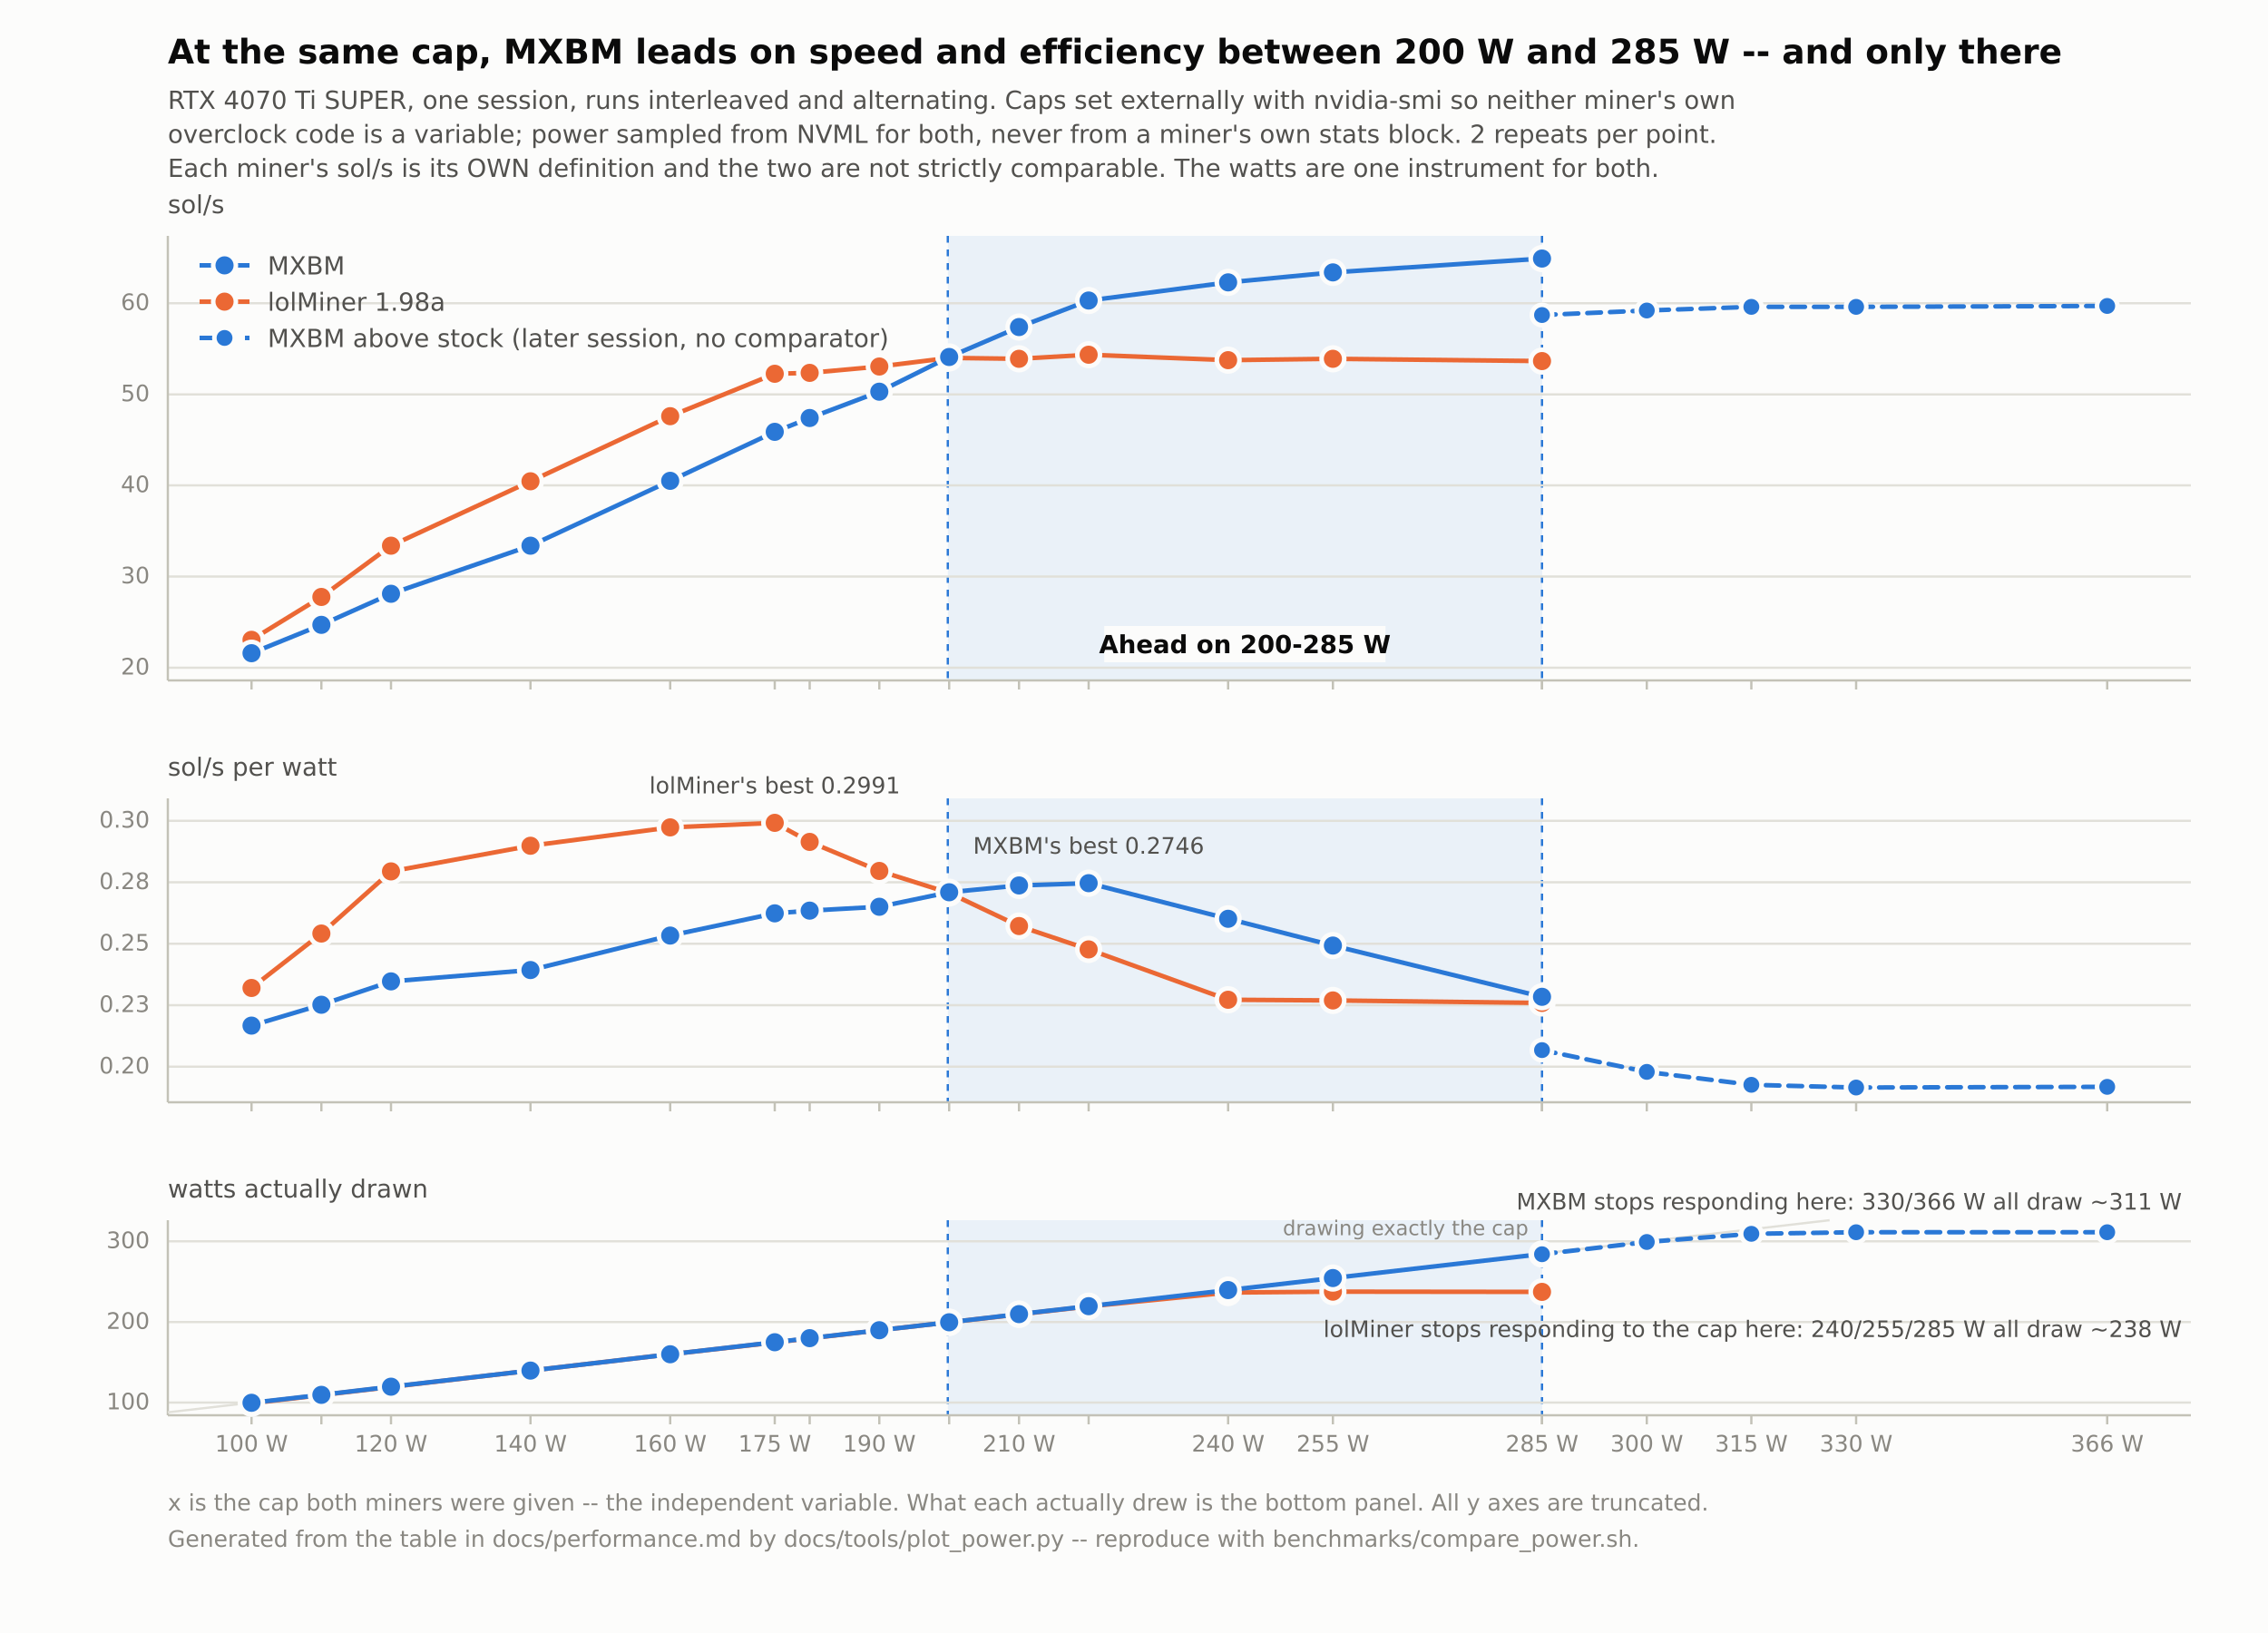
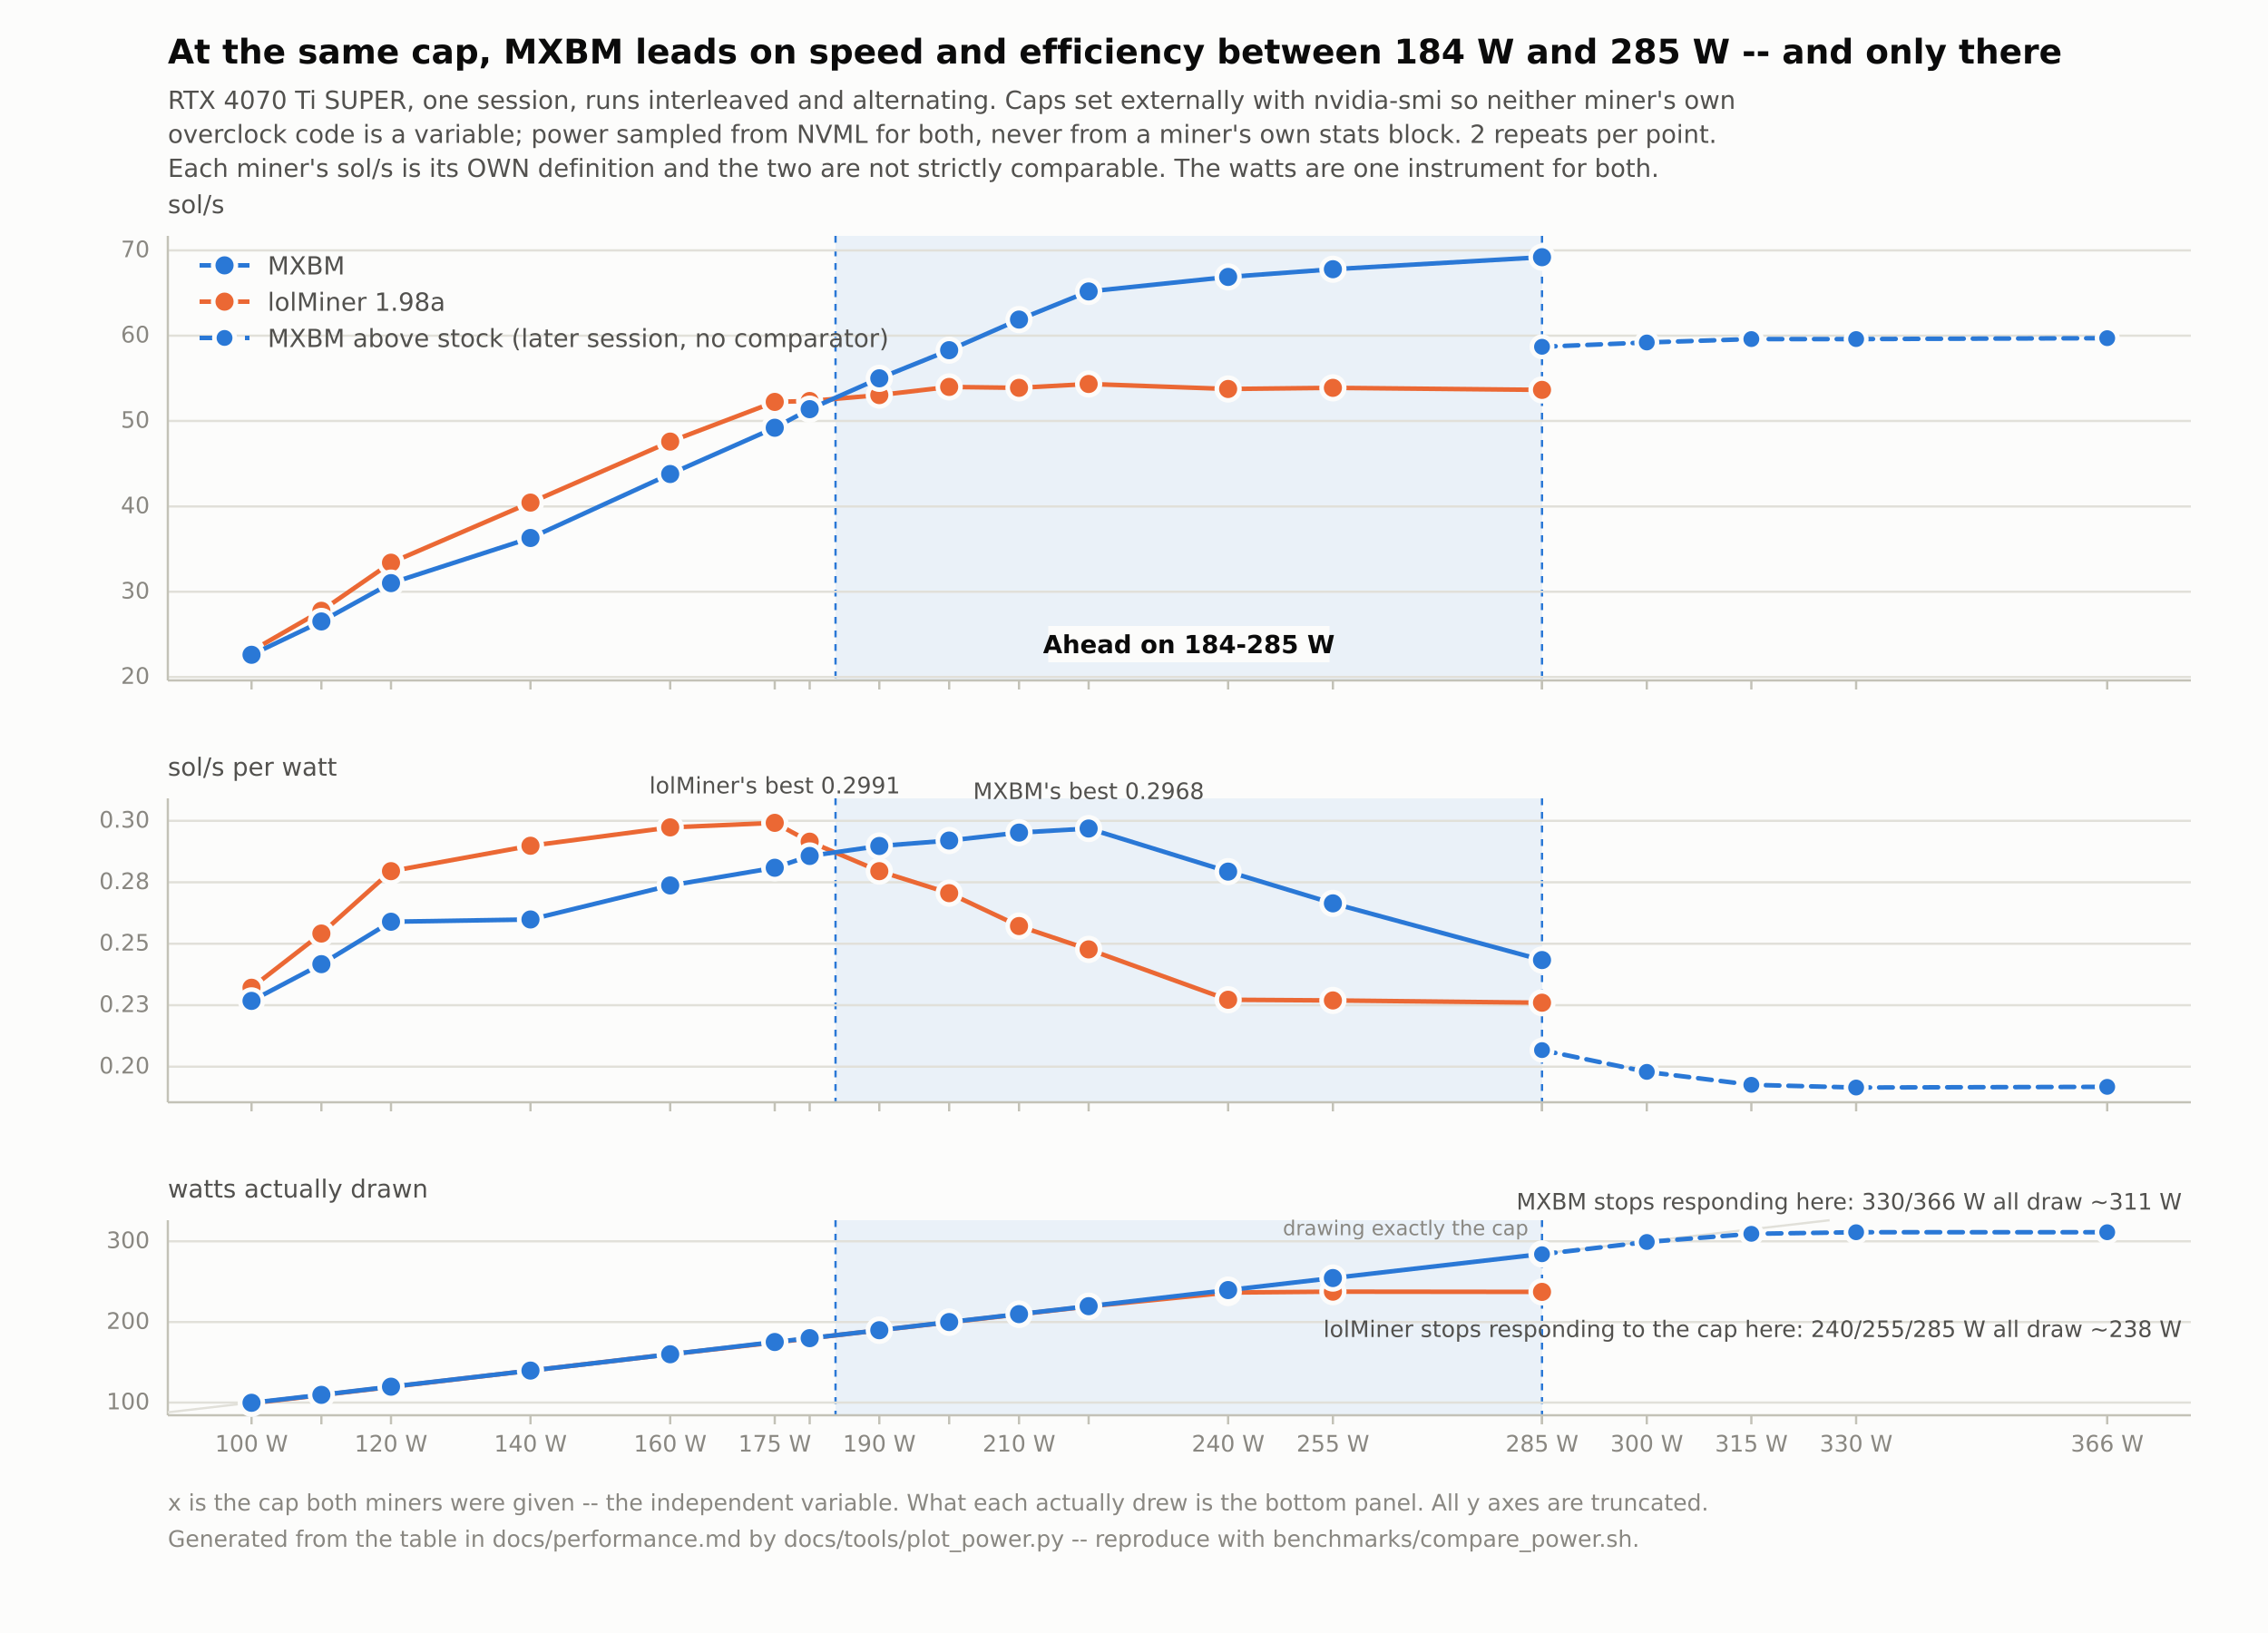
<svg xmlns="http://www.w3.org/2000/svg" width="1000" height="720" viewBox="0 0 1000 720" font-family="DejaVu Sans, Helvetica, Arial, sans-serif">
  <rect width="1000" height="720" fill="#fcfcfb" />
-   <text x="74" y="28" font-size="15" font-weight="bold" fill="#0b0b0b">At the same cap, MXBM leads on speed and efficiency between 200 W and 285 W -- and only there</text>
+   <text x="74" y="28" font-size="15" font-weight="bold" fill="#0b0b0b">At the same cap, MXBM leads on speed and efficiency between 184 W and 285 W -- and only there</text>
  <text x="74" y="48" font-size="11" fill="#52514e">RTX 4070 Ti SUPER, one session, runs interleaved and alternating. Caps set externally with nvidia-smi so neither miner's own</text>
  <text x="74" y="63" font-size="11" fill="#52514e">overclock code is a variable; power sampled from NVML for both, never from a miner's own stats block. 2 repeats per point.</text>
  <text x="74" y="78" font-size="11" fill="#52514e">Each miner's sol/s is its OWN definition and the two are not strictly comparable. The watts are one instrument for both.</text>
-   <rect x="417.9" y="104" width="262.1" height="196" fill="#2a78d6" fill-opacity="0.085" />
-   <rect x="417.9" y="352" width="262.1" height="134" fill="#2a78d6" fill-opacity="0.085" />
-   <rect x="417.9" y="538" width="262.1" height="86" fill="#2a78d6" fill-opacity="0.085" />
-   <line x1="417.9" y1="104" x2="417.9" y2="300" stroke="#2a78d6" stroke-width="1" stroke-dasharray="3 3" />
-   <line x1="417.9" y1="352" x2="417.9" y2="486" stroke="#2a78d6" stroke-width="1" stroke-dasharray="3 3" />
-   <line x1="417.9" y1="538" x2="417.9" y2="624" stroke="#2a78d6" stroke-width="1" stroke-dasharray="3 3" />
+   <rect x="368.4" y="104" width="311.6" height="196" fill="#2a78d6" fill-opacity="0.085" />
+   <rect x="368.4" y="352" width="311.6" height="134" fill="#2a78d6" fill-opacity="0.085" />
+   <rect x="368.4" y="538" width="311.6" height="86" fill="#2a78d6" fill-opacity="0.085" />
+   <line x1="368.4" y1="104" x2="368.4" y2="300" stroke="#2a78d6" stroke-width="1" stroke-dasharray="3 3" />
+   <line x1="368.4" y1="352" x2="368.4" y2="486" stroke="#2a78d6" stroke-width="1" stroke-dasharray="3 3" />
+   <line x1="368.4" y1="538" x2="368.4" y2="624" stroke="#2a78d6" stroke-width="1" stroke-dasharray="3 3" />
  <line x1="679.9" y1="104" x2="679.9" y2="300" stroke="#2a78d6" stroke-width="1" stroke-dasharray="3 3" />
  <line x1="679.9" y1="352" x2="679.9" y2="486" stroke="#2a78d6" stroke-width="1" stroke-dasharray="3 3" />
  <line x1="679.9" y1="538" x2="679.9" y2="624" stroke="#2a78d6" stroke-width="1" stroke-dasharray="3 3" />
-   <rect x="486.9" y="276" width="124" height="16" fill="#fcfcfb" />
-   <text x="548.9" y="288" font-size="11" font-weight="bold" fill="#0b0b0b" text-anchor="middle">Ahead on 200-285 W</text>
-   <line x1="74" y1="294.4" x2="966" y2="294.4" stroke="#e1e0d9" stroke-width="1" />
-   <text x="66" y="297.4" font-size="10" fill="#898781" text-anchor="end">20</text>
-   <line x1="74" y1="254.2" x2="966" y2="254.2" stroke="#e1e0d9" stroke-width="1" />
-   <text x="66" y="257.2" font-size="10" fill="#898781" text-anchor="end">30</text>
-   <line x1="74" y1="214.0" x2="966" y2="214.0" stroke="#e1e0d9" stroke-width="1" />
-   <text x="66" y="217.0" font-size="10" fill="#898781" text-anchor="end">40</text>
-   <line x1="74" y1="173.9" x2="966" y2="173.9" stroke="#e1e0d9" stroke-width="1" />
-   <text x="66" y="176.9" font-size="10" fill="#898781" text-anchor="end">50</text>
-   <line x1="74" y1="133.7" x2="966" y2="133.7" stroke="#e1e0d9" stroke-width="1" />
-   <text x="66" y="136.7" font-size="10" fill="#898781" text-anchor="end">60</text>
+   <rect x="462.2" y="276" width="124" height="16" fill="#fcfcfb" />
+   <text x="524.2" y="288" font-size="11" font-weight="bold" fill="#0b0b0b" text-anchor="middle">Ahead on 184-285 W</text>
+   <line x1="74" y1="298.5" x2="966" y2="298.5" stroke="#e1e0d9" stroke-width="1" />
+   <text x="66" y="301.5" font-size="10" fill="#898781" text-anchor="end">20</text>
+   <line x1="74" y1="260.9" x2="966" y2="260.9" stroke="#e1e0d9" stroke-width="1" />
+   <text x="66" y="263.9" font-size="10" fill="#898781" text-anchor="end">30</text>
+   <line x1="74" y1="223.3" x2="966" y2="223.3" stroke="#e1e0d9" stroke-width="1" />
+   <text x="66" y="226.3" font-size="10" fill="#898781" text-anchor="end">40</text>
+   <line x1="74" y1="185.6" x2="966" y2="185.6" stroke="#e1e0d9" stroke-width="1" />
+   <text x="66" y="188.6" font-size="10" fill="#898781" text-anchor="end">50</text>
+   <line x1="74" y1="148.0" x2="966" y2="148.0" stroke="#e1e0d9" stroke-width="1" />
+   <text x="66" y="151.0" font-size="10" fill="#898781" text-anchor="end">60</text>
+   <line x1="74" y1="110.4" x2="966" y2="110.4" stroke="#e1e0d9" stroke-width="1" />
+   <text x="66" y="113.4" font-size="10" fill="#898781" text-anchor="end">70</text>
  <line x1="74" y1="104" x2="74" y2="300" stroke="#c3c2b7" stroke-width="1" />
  <line x1="74" y1="300" x2="966" y2="300" stroke="#c3c2b7" stroke-width="1" />
  <line x1="110.9" y1="300" x2="110.9" y2="304" stroke="#c3c2b7" stroke-width="1" />
  <line x1="141.7" y1="300" x2="141.7" y2="304" stroke="#c3c2b7" stroke-width="1" />
  <line x1="172.4" y1="300" x2="172.4" y2="304" stroke="#c3c2b7" stroke-width="1" />
  <line x1="233.9" y1="300" x2="233.9" y2="304" stroke="#c3c2b7" stroke-width="1" />
  <line x1="295.5" y1="300" x2="295.5" y2="304" stroke="#c3c2b7" stroke-width="1" />
  <line x1="341.6" y1="300" x2="341.6" y2="304" stroke="#c3c2b7" stroke-width="1" />
  <line x1="357.0" y1="300" x2="357.0" y2="304" stroke="#c3c2b7" stroke-width="1" />
  <line x1="387.7" y1="300" x2="387.7" y2="304" stroke="#c3c2b7" stroke-width="1" />
  <line x1="418.5" y1="300" x2="418.5" y2="304" stroke="#c3c2b7" stroke-width="1" />
  <line x1="449.3" y1="300" x2="449.3" y2="304" stroke="#c3c2b7" stroke-width="1" />
  <line x1="480.0" y1="300" x2="480.0" y2="304" stroke="#c3c2b7" stroke-width="1" />
  <line x1="541.5" y1="300" x2="541.5" y2="304" stroke="#c3c2b7" stroke-width="1" />
  <line x1="587.7" y1="300" x2="587.7" y2="304" stroke="#c3c2b7" stroke-width="1" />
  <line x1="679.9" y1="300" x2="679.9" y2="304" stroke="#c3c2b7" stroke-width="1" />
  <line x1="679.9" y1="300" x2="679.9" y2="304" stroke="#c3c2b7" stroke-width="1" />
  <line x1="726.1" y1="300" x2="726.1" y2="304" stroke="#c3c2b7" stroke-width="1" />
  <line x1="772.2" y1="300" x2="772.2" y2="304" stroke="#c3c2b7" stroke-width="1" />
  <line x1="818.4" y1="300" x2="818.4" y2="304" stroke="#c3c2b7" stroke-width="1" />
  <line x1="929.1" y1="300" x2="929.1" y2="304" stroke="#c3c2b7" stroke-width="1" />
  <text x="74" y="94" font-size="11" fill="#52514e">sol/s</text>
-   <polyline points="110.9,282.1 141.7,263.2 172.4,240.6 233.9,212.2 295.5,183.5 341.6,164.8 357.0,164.4 387.7,161.6 418.5,157.8 449.3,158.2 480.0,156.4 541.5,158.8 587.7,158.2 679.9,159.2" fill="none" stroke="#eb6834" stroke-width="2" stroke-linejoin="round" stroke-linecap="round" />
-   <circle cx="110.9" cy="282.1" r="6" fill="#fcfcfb" />
-   <circle cx="110.9" cy="282.1" r="4" fill="#eb6834" />
-   <circle cx="141.7" cy="263.2" r="6" fill="#fcfcfb" />
-   <circle cx="141.7" cy="263.2" r="4" fill="#eb6834" />
-   <circle cx="172.4" cy="240.6" r="6" fill="#fcfcfb" />
-   <circle cx="172.4" cy="240.6" r="4" fill="#eb6834" />
-   <circle cx="233.9" cy="212.2" r="6" fill="#fcfcfb" />
-   <circle cx="233.9" cy="212.2" r="4" fill="#eb6834" />
-   <circle cx="295.5" cy="183.5" r="6" fill="#fcfcfb" />
-   <circle cx="295.5" cy="183.5" r="4" fill="#eb6834" />
-   <circle cx="341.6" cy="164.8" r="6" fill="#fcfcfb" />
-   <circle cx="341.6" cy="164.8" r="4" fill="#eb6834" />
-   <circle cx="357.0" cy="164.4" r="6" fill="#fcfcfb" />
-   <circle cx="357.0" cy="164.4" r="4" fill="#eb6834" />
-   <circle cx="387.7" cy="161.6" r="6" fill="#fcfcfb" />
-   <circle cx="387.7" cy="161.6" r="4" fill="#eb6834" />
-   <circle cx="418.5" cy="157.8" r="6" fill="#fcfcfb" />
-   <circle cx="418.5" cy="157.8" r="4" fill="#eb6834" />
-   <circle cx="449.3" cy="158.2" r="6" fill="#fcfcfb" />
-   <circle cx="449.3" cy="158.2" r="4" fill="#eb6834" />
-   <circle cx="480.0" cy="156.4" r="6" fill="#fcfcfb" />
-   <circle cx="480.0" cy="156.4" r="4" fill="#eb6834" />
-   <circle cx="541.5" cy="158.8" r="6" fill="#fcfcfb" />
-   <circle cx="541.5" cy="158.8" r="4" fill="#eb6834" />
-   <circle cx="587.7" cy="158.2" r="6" fill="#fcfcfb" />
-   <circle cx="587.7" cy="158.2" r="4" fill="#eb6834" />
-   <circle cx="679.9" cy="159.2" r="6" fill="#fcfcfb" />
-   <circle cx="679.9" cy="159.2" r="4" fill="#eb6834" />
-   <polyline points="110.9,288.0 141.7,275.5 172.4,261.8 233.9,240.6 295.5,212.0 341.6,190.4 357.0,184.3 387.7,172.7 418.5,157.4 449.3,144.2 480.0,132.5 541.5,124.5 587.7,120.1 679.9,114.0" fill="none" stroke="#2a78d6" stroke-width="2" stroke-linejoin="round" stroke-linecap="round" />
-   <circle cx="110.9" cy="288.0" r="6" fill="#fcfcfb" />
-   <circle cx="110.9" cy="288.0" r="4" fill="#2a78d6" />
-   <circle cx="141.7" cy="275.5" r="6" fill="#fcfcfb" />
-   <circle cx="141.7" cy="275.5" r="4" fill="#2a78d6" />
-   <circle cx="172.4" cy="261.8" r="6" fill="#fcfcfb" />
-   <circle cx="172.4" cy="261.8" r="4" fill="#2a78d6" />
-   <circle cx="233.9" cy="240.6" r="6" fill="#fcfcfb" />
-   <circle cx="233.9" cy="240.6" r="4" fill="#2a78d6" />
-   <circle cx="295.5" cy="212.0" r="6" fill="#fcfcfb" />
-   <circle cx="295.5" cy="212.0" r="4" fill="#2a78d6" />
-   <circle cx="341.6" cy="190.4" r="6" fill="#fcfcfb" />
-   <circle cx="341.6" cy="190.4" r="4" fill="#2a78d6" />
-   <circle cx="357.0" cy="184.3" r="6" fill="#fcfcfb" />
-   <circle cx="357.0" cy="184.3" r="4" fill="#2a78d6" />
-   <circle cx="387.7" cy="172.7" r="6" fill="#fcfcfb" />
-   <circle cx="387.7" cy="172.7" r="4" fill="#2a78d6" />
-   <circle cx="418.5" cy="157.4" r="6" fill="#fcfcfb" />
-   <circle cx="418.5" cy="157.4" r="4" fill="#2a78d6" />
-   <circle cx="449.3" cy="144.2" r="6" fill="#fcfcfb" />
-   <circle cx="449.3" cy="144.2" r="4" fill="#2a78d6" />
-   <circle cx="480.0" cy="132.5" r="6" fill="#fcfcfb" />
-   <circle cx="480.0" cy="132.5" r="4" fill="#2a78d6" />
-   <circle cx="541.5" cy="124.5" r="6" fill="#fcfcfb" />
-   <circle cx="541.5" cy="124.5" r="4" fill="#2a78d6" />
-   <circle cx="587.7" cy="120.1" r="6" fill="#fcfcfb" />
-   <circle cx="587.7" cy="120.1" r="4" fill="#2a78d6" />
-   <circle cx="679.9" cy="114.0" r="6" fill="#fcfcfb" />
-   <circle cx="679.9" cy="114.0" r="4" fill="#2a78d6" />
-   <polyline points="679.9,138.9 726.1,136.9 772.2,135.3 818.4,135.3 929.1,134.9" fill="none" stroke="#2a78d6" stroke-width="2" stroke-linejoin="round" stroke-linecap="round" stroke-dasharray="6 4" />
-   <circle cx="679.9" cy="138.9" r="5.5" fill="#fcfcfb" />
-   <circle cx="679.9" cy="138.9" r="3.5" fill="#2a78d6" />
-   <circle cx="726.1" cy="136.9" r="5.5" fill="#fcfcfb" />
-   <circle cx="726.1" cy="136.9" r="3.5" fill="#2a78d6" />
-   <circle cx="772.2" cy="135.3" r="5.5" fill="#fcfcfb" />
-   <circle cx="772.2" cy="135.3" r="3.5" fill="#2a78d6" />
-   <circle cx="818.4" cy="135.3" r="5.5" fill="#fcfcfb" />
-   <circle cx="818.4" cy="135.3" r="3.5" fill="#2a78d6" />
-   <circle cx="929.1" cy="134.9" r="5.5" fill="#fcfcfb" />
-   <circle cx="929.1" cy="134.9" r="3.5" fill="#2a78d6" />
+   <polyline points="110.9,287.0 141.7,269.3 172.4,248.1 233.9,221.6 295.5,194.7 341.6,177.2 357.0,176.8 387.7,174.2 418.5,170.6 449.3,171.0 480.0,169.3 541.5,171.5 587.7,171.0 679.9,171.9" fill="none" stroke="#eb6834" stroke-width="2" stroke-linejoin="round" stroke-linecap="round" />
+   <circle cx="110.9" cy="287.0" r="6" fill="#fcfcfb" />
+   <circle cx="110.9" cy="287.0" r="4" fill="#eb6834" />
+   <circle cx="141.7" cy="269.3" r="6" fill="#fcfcfb" />
+   <circle cx="141.7" cy="269.3" r="4" fill="#eb6834" />
+   <circle cx="172.4" cy="248.1" r="6" fill="#fcfcfb" />
+   <circle cx="172.4" cy="248.1" r="4" fill="#eb6834" />
+   <circle cx="233.9" cy="221.6" r="6" fill="#fcfcfb" />
+   <circle cx="233.9" cy="221.6" r="4" fill="#eb6834" />
+   <circle cx="295.5" cy="194.7" r="6" fill="#fcfcfb" />
+   <circle cx="295.5" cy="194.7" r="4" fill="#eb6834" />
+   <circle cx="341.6" cy="177.2" r="6" fill="#fcfcfb" />
+   <circle cx="341.6" cy="177.2" r="4" fill="#eb6834" />
+   <circle cx="357.0" cy="176.8" r="6" fill="#fcfcfb" />
+   <circle cx="357.0" cy="176.8" r="4" fill="#eb6834" />
+   <circle cx="387.7" cy="174.2" r="6" fill="#fcfcfb" />
+   <circle cx="387.7" cy="174.2" r="4" fill="#eb6834" />
+   <circle cx="418.5" cy="170.6" r="6" fill="#fcfcfb" />
+   <circle cx="418.5" cy="170.6" r="4" fill="#eb6834" />
+   <circle cx="449.3" cy="171.0" r="6" fill="#fcfcfb" />
+   <circle cx="449.3" cy="171.0" r="4" fill="#eb6834" />
+   <circle cx="480.0" cy="169.3" r="6" fill="#fcfcfb" />
+   <circle cx="480.0" cy="169.3" r="4" fill="#eb6834" />
+   <circle cx="541.5" cy="171.5" r="6" fill="#fcfcfb" />
+   <circle cx="541.5" cy="171.5" r="4" fill="#eb6834" />
+   <circle cx="587.7" cy="171.0" r="6" fill="#fcfcfb" />
+   <circle cx="587.7" cy="171.0" r="4" fill="#eb6834" />
+   <circle cx="679.9" cy="171.9" r="6" fill="#fcfcfb" />
+   <circle cx="679.9" cy="171.9" r="4" fill="#eb6834" />
+   <polyline points="110.9,288.7 141.7,274.0 172.4,257.1 233.9,237.2 295.5,209.0 341.6,188.6 357.0,180.4 387.7,166.8 418.5,154.4 449.3,140.9 480.0,128.5 541.5,122.1 587.7,118.7 679.9,113.4" fill="none" stroke="#2a78d6" stroke-width="2" stroke-linejoin="round" stroke-linecap="round" />
+   <circle cx="110.9" cy="288.7" r="6" fill="#fcfcfb" />
+   <circle cx="110.9" cy="288.7" r="4" fill="#2a78d6" />
+   <circle cx="141.7" cy="274.0" r="6" fill="#fcfcfb" />
+   <circle cx="141.7" cy="274.0" r="4" fill="#2a78d6" />
+   <circle cx="172.4" cy="257.1" r="6" fill="#fcfcfb" />
+   <circle cx="172.4" cy="257.1" r="4" fill="#2a78d6" />
+   <circle cx="233.9" cy="237.2" r="6" fill="#fcfcfb" />
+   <circle cx="233.9" cy="237.2" r="4" fill="#2a78d6" />
+   <circle cx="295.5" cy="209.0" r="6" fill="#fcfcfb" />
+   <circle cx="295.5" cy="209.0" r="4" fill="#2a78d6" />
+   <circle cx="341.6" cy="188.6" r="6" fill="#fcfcfb" />
+   <circle cx="341.6" cy="188.6" r="4" fill="#2a78d6" />
+   <circle cx="357.0" cy="180.4" r="6" fill="#fcfcfb" />
+   <circle cx="357.0" cy="180.4" r="4" fill="#2a78d6" />
+   <circle cx="387.7" cy="166.8" r="6" fill="#fcfcfb" />
+   <circle cx="387.7" cy="166.8" r="4" fill="#2a78d6" />
+   <circle cx="418.5" cy="154.4" r="6" fill="#fcfcfb" />
+   <circle cx="418.5" cy="154.4" r="4" fill="#2a78d6" />
+   <circle cx="449.3" cy="140.9" r="6" fill="#fcfcfb" />
+   <circle cx="449.3" cy="140.9" r="4" fill="#2a78d6" />
+   <circle cx="480.0" cy="128.5" r="6" fill="#fcfcfb" />
+   <circle cx="480.0" cy="128.5" r="4" fill="#2a78d6" />
+   <circle cx="541.5" cy="122.1" r="6" fill="#fcfcfb" />
+   <circle cx="541.5" cy="122.1" r="4" fill="#2a78d6" />
+   <circle cx="587.7" cy="118.7" r="6" fill="#fcfcfb" />
+   <circle cx="587.7" cy="118.7" r="4" fill="#2a78d6" />
+   <circle cx="679.9" cy="113.4" r="6" fill="#fcfcfb" />
+   <circle cx="679.9" cy="113.4" r="4" fill="#2a78d6" />
+   <polyline points="679.9,152.9 726.1,151.0 772.2,149.5 818.4,149.5 929.1,149.1" fill="none" stroke="#2a78d6" stroke-width="2" stroke-linejoin="round" stroke-linecap="round" stroke-dasharray="6 4" />
+   <circle cx="679.9" cy="152.9" r="5.5" fill="#fcfcfb" />
+   <circle cx="679.9" cy="152.9" r="3.5" fill="#2a78d6" />
+   <circle cx="726.1" cy="151.0" r="5.5" fill="#fcfcfb" />
+   <circle cx="726.1" cy="151.0" r="3.5" fill="#2a78d6" />
+   <circle cx="772.2" cy="149.5" r="5.5" fill="#fcfcfb" />
+   <circle cx="772.2" cy="149.5" r="3.5" fill="#2a78d6" />
+   <circle cx="818.4" cy="149.5" r="5.5" fill="#fcfcfb" />
+   <circle cx="818.4" cy="149.5" r="3.5" fill="#2a78d6" />
+   <circle cx="929.1" cy="149.1" r="5.5" fill="#fcfcfb" />
+   <circle cx="929.1" cy="149.1" r="3.5" fill="#2a78d6" />
  <line x1="74" y1="470.3" x2="966" y2="470.3" stroke="#e1e0d9" stroke-width="1" />
  <text x="66" y="473.3" font-size="10" fill="#898781" text-anchor="end">0.20</text>
  <line x1="74" y1="443.2" x2="966" y2="443.2" stroke="#e1e0d9" stroke-width="1" />
  <text x="66" y="446.2" font-size="10" fill="#898781" text-anchor="end">0.23</text>
  <line x1="74" y1="416.1" x2="966" y2="416.1" stroke="#e1e0d9" stroke-width="1" />
  <text x="66" y="419.1" font-size="10" fill="#898781" text-anchor="end">0.25</text>
  <line x1="74" y1="389.0" x2="966" y2="389.0" stroke="#e1e0d9" stroke-width="1" />
  <text x="66" y="392.0" font-size="10" fill="#898781" text-anchor="end">0.28</text>
  <line x1="74" y1="361.9" x2="966" y2="361.9" stroke="#e1e0d9" stroke-width="1" />
  <text x="66" y="364.9" font-size="10" fill="#898781" text-anchor="end">0.30</text>
  <line x1="74" y1="352" x2="74" y2="486" stroke="#c3c2b7" stroke-width="1" />
  <line x1="74" y1="486" x2="966" y2="486" stroke="#c3c2b7" stroke-width="1" />
  <line x1="110.9" y1="486" x2="110.9" y2="490" stroke="#c3c2b7" stroke-width="1" />
  <line x1="141.7" y1="486" x2="141.7" y2="490" stroke="#c3c2b7" stroke-width="1" />
  <line x1="172.4" y1="486" x2="172.4" y2="490" stroke="#c3c2b7" stroke-width="1" />
  <line x1="233.9" y1="486" x2="233.9" y2="490" stroke="#c3c2b7" stroke-width="1" />
  <line x1="295.5" y1="486" x2="295.5" y2="490" stroke="#c3c2b7" stroke-width="1" />
  <line x1="341.6" y1="486" x2="341.6" y2="490" stroke="#c3c2b7" stroke-width="1" />
  <line x1="357.0" y1="486" x2="357.0" y2="490" stroke="#c3c2b7" stroke-width="1" />
  <line x1="387.7" y1="486" x2="387.7" y2="490" stroke="#c3c2b7" stroke-width="1" />
  <line x1="418.5" y1="486" x2="418.5" y2="490" stroke="#c3c2b7" stroke-width="1" />
  <line x1="449.3" y1="486" x2="449.3" y2="490" stroke="#c3c2b7" stroke-width="1" />
  <line x1="480.0" y1="486" x2="480.0" y2="490" stroke="#c3c2b7" stroke-width="1" />
  <line x1="541.5" y1="486" x2="541.5" y2="490" stroke="#c3c2b7" stroke-width="1" />
  <line x1="587.7" y1="486" x2="587.7" y2="490" stroke="#c3c2b7" stroke-width="1" />
  <line x1="679.9" y1="486" x2="679.9" y2="490" stroke="#c3c2b7" stroke-width="1" />
  <line x1="679.9" y1="486" x2="679.9" y2="490" stroke="#c3c2b7" stroke-width="1" />
  <line x1="726.1" y1="486" x2="726.1" y2="490" stroke="#c3c2b7" stroke-width="1" />
  <line x1="772.2" y1="486" x2="772.2" y2="490" stroke="#c3c2b7" stroke-width="1" />
  <line x1="818.4" y1="486" x2="818.4" y2="490" stroke="#c3c2b7" stroke-width="1" />
  <line x1="929.1" y1="486" x2="929.1" y2="490" stroke="#c3c2b7" stroke-width="1" />
  <text x="74" y="342" font-size="11" fill="#52514e">sol/s per watt</text>
-   <polyline points="110.9,435.6 141.7,411.6 172.4,384.2 233.9,372.9 295.5,364.8 341.6,362.8 357.0,371.2 387.7,384.0 418.5,393.7 449.3,408.3 480.0,418.6 541.5,440.8 587.7,441.1 679.9,442.2" fill="none" stroke="#eb6834" stroke-width="2" stroke-linejoin="round" stroke-linecap="round" />
-   <circle cx="110.9" cy="435.6" r="6" fill="#fcfcfb" />
-   <circle cx="110.9" cy="435.6" r="4" fill="#eb6834" />
+   <polyline points="110.9,435.5 141.7,411.6 172.4,384.1 233.9,372.9 295.5,364.8 341.6,362.8 357.0,371.1 387.7,384.1 418.5,393.8 449.3,408.3 480.0,418.6 541.5,440.8 587.7,441.1 679.9,442.1" fill="none" stroke="#eb6834" stroke-width="2" stroke-linejoin="round" stroke-linecap="round" />
+   <circle cx="110.9" cy="435.5" r="6" fill="#fcfcfb" />
+   <circle cx="110.9" cy="435.5" r="4" fill="#eb6834" />
  <circle cx="141.7" cy="411.6" r="6" fill="#fcfcfb" />
  <circle cx="141.7" cy="411.6" r="4" fill="#eb6834" />
-   <circle cx="172.4" cy="384.2" r="6" fill="#fcfcfb" />
-   <circle cx="172.4" cy="384.2" r="4" fill="#eb6834" />
+   <circle cx="172.4" cy="384.1" r="6" fill="#fcfcfb" />
+   <circle cx="172.4" cy="384.1" r="4" fill="#eb6834" />
  <circle cx="233.9" cy="372.9" r="6" fill="#fcfcfb" />
  <circle cx="233.9" cy="372.9" r="4" fill="#eb6834" />
  <circle cx="295.5" cy="364.8" r="6" fill="#fcfcfb" />
  <circle cx="295.5" cy="364.8" r="4" fill="#eb6834" />
  <circle cx="341.6" cy="362.8" r="6" fill="#fcfcfb" />
  <circle cx="341.6" cy="362.8" r="4" fill="#eb6834" />
-   <circle cx="357.0" cy="371.2" r="6" fill="#fcfcfb" />
-   <circle cx="357.0" cy="371.2" r="4" fill="#eb6834" />
-   <circle cx="387.7" cy="384.0" r="6" fill="#fcfcfb" />
-   <circle cx="387.7" cy="384.0" r="4" fill="#eb6834" />
-   <circle cx="418.5" cy="393.7" r="6" fill="#fcfcfb" />
-   <circle cx="418.5" cy="393.7" r="4" fill="#eb6834" />
+   <circle cx="357.0" cy="371.1" r="6" fill="#fcfcfb" />
+   <circle cx="357.0" cy="371.1" r="4" fill="#eb6834" />
+   <circle cx="387.7" cy="384.1" r="6" fill="#fcfcfb" />
+   <circle cx="387.7" cy="384.1" r="4" fill="#eb6834" />
+   <circle cx="418.5" cy="393.8" r="6" fill="#fcfcfb" />
+   <circle cx="418.5" cy="393.8" r="4" fill="#eb6834" />
  <circle cx="449.3" cy="408.3" r="6" fill="#fcfcfb" />
  <circle cx="449.3" cy="408.3" r="4" fill="#eb6834" />
  <circle cx="480.0" cy="418.6" r="6" fill="#fcfcfb" />
  <circle cx="480.0" cy="418.6" r="4" fill="#eb6834" />
  <circle cx="541.5" cy="440.8" r="6" fill="#fcfcfb" />
  <circle cx="541.5" cy="440.8" r="4" fill="#eb6834" />
  <circle cx="587.7" cy="441.1" r="6" fill="#fcfcfb" />
  <circle cx="587.7" cy="441.1" r="4" fill="#eb6834" />
-   <circle cx="679.9" cy="442.2" r="6" fill="#fcfcfb" />
-   <circle cx="679.9" cy="442.2" r="4" fill="#eb6834" />
-   <polyline points="110.9,452.2 141.7,443.0 172.4,432.7 233.9,427.7 295.5,412.5 341.6,402.7 357.0,401.5 387.7,399.8 418.5,393.4 449.3,390.4 480.0,389.4 541.5,405.1 587.7,416.9 679.9,439.5" fill="none" stroke="#2a78d6" stroke-width="2" stroke-linejoin="round" stroke-linecap="round" />
-   <circle cx="110.9" cy="452.2" r="6" fill="#fcfcfb" />
-   <circle cx="110.9" cy="452.2" r="4" fill="#2a78d6" />
-   <circle cx="141.7" cy="443.0" r="6" fill="#fcfcfb" />
-   <circle cx="141.7" cy="443.0" r="4" fill="#2a78d6" />
-   <circle cx="172.4" cy="432.7" r="6" fill="#fcfcfb" />
-   <circle cx="172.4" cy="432.7" r="4" fill="#2a78d6" />
-   <circle cx="233.9" cy="427.7" r="6" fill="#fcfcfb" />
-   <circle cx="233.9" cy="427.7" r="4" fill="#2a78d6" />
-   <circle cx="295.5" cy="412.5" r="6" fill="#fcfcfb" />
-   <circle cx="295.5" cy="412.5" r="4" fill="#2a78d6" />
-   <circle cx="341.6" cy="402.7" r="6" fill="#fcfcfb" />
-   <circle cx="341.6" cy="402.7" r="4" fill="#2a78d6" />
-   <circle cx="357.0" cy="401.5" r="6" fill="#fcfcfb" />
-   <circle cx="357.0" cy="401.5" r="4" fill="#2a78d6" />
-   <circle cx="387.7" cy="399.8" r="6" fill="#fcfcfb" />
-   <circle cx="387.7" cy="399.8" r="4" fill="#2a78d6" />
-   <circle cx="418.5" cy="393.4" r="6" fill="#fcfcfb" />
-   <circle cx="418.5" cy="393.4" r="4" fill="#2a78d6" />
-   <circle cx="449.3" cy="390.4" r="6" fill="#fcfcfb" />
-   <circle cx="449.3" cy="390.4" r="4" fill="#2a78d6" />
-   <circle cx="480.0" cy="389.4" r="6" fill="#fcfcfb" />
-   <circle cx="480.0" cy="389.4" r="4" fill="#2a78d6" />
-   <circle cx="541.5" cy="405.1" r="6" fill="#fcfcfb" />
-   <circle cx="541.5" cy="405.1" r="4" fill="#2a78d6" />
-   <circle cx="587.7" cy="416.9" r="6" fill="#fcfcfb" />
-   <circle cx="587.7" cy="416.9" r="4" fill="#2a78d6" />
-   <circle cx="679.9" cy="439.5" r="6" fill="#fcfcfb" />
-   <circle cx="679.9" cy="439.5" r="4" fill="#2a78d6" />
+   <circle cx="679.9" cy="442.1" r="6" fill="#fcfcfb" />
+   <circle cx="679.9" cy="442.1" r="4" fill="#eb6834" />
+   <polyline points="110.9,441.3 141.7,425.1 172.4,406.4 233.9,405.4 295.5,390.4 341.6,382.6 357.0,377.4 387.7,373.0 418.5,370.6 449.3,367.1 480.0,365.3 541.5,384.3 587.7,398.3 679.9,423.3" fill="none" stroke="#2a78d6" stroke-width="2" stroke-linejoin="round" stroke-linecap="round" />
+   <circle cx="110.9" cy="441.3" r="6" fill="#fcfcfb" />
+   <circle cx="110.9" cy="441.3" r="4" fill="#2a78d6" />
+   <circle cx="141.7" cy="425.1" r="6" fill="#fcfcfb" />
+   <circle cx="141.7" cy="425.1" r="4" fill="#2a78d6" />
+   <circle cx="172.4" cy="406.4" r="6" fill="#fcfcfb" />
+   <circle cx="172.4" cy="406.4" r="4" fill="#2a78d6" />
+   <circle cx="233.9" cy="405.4" r="6" fill="#fcfcfb" />
+   <circle cx="233.9" cy="405.4" r="4" fill="#2a78d6" />
+   <circle cx="295.5" cy="390.4" r="6" fill="#fcfcfb" />
+   <circle cx="295.5" cy="390.4" r="4" fill="#2a78d6" />
+   <circle cx="341.6" cy="382.6" r="6" fill="#fcfcfb" />
+   <circle cx="341.6" cy="382.6" r="4" fill="#2a78d6" />
+   <circle cx="357.0" cy="377.4" r="6" fill="#fcfcfb" />
+   <circle cx="357.0" cy="377.4" r="4" fill="#2a78d6" />
+   <circle cx="387.7" cy="373.0" r="6" fill="#fcfcfb" />
+   <circle cx="387.7" cy="373.0" r="4" fill="#2a78d6" />
+   <circle cx="418.5" cy="370.6" r="6" fill="#fcfcfb" />
+   <circle cx="418.5" cy="370.6" r="4" fill="#2a78d6" />
+   <circle cx="449.3" cy="367.1" r="6" fill="#fcfcfb" />
+   <circle cx="449.3" cy="367.1" r="4" fill="#2a78d6" />
+   <circle cx="480.0" cy="365.3" r="6" fill="#fcfcfb" />
+   <circle cx="480.0" cy="365.3" r="4" fill="#2a78d6" />
+   <circle cx="541.5" cy="384.3" r="6" fill="#fcfcfb" />
+   <circle cx="541.5" cy="384.3" r="4" fill="#2a78d6" />
+   <circle cx="587.7" cy="398.3" r="6" fill="#fcfcfb" />
+   <circle cx="587.7" cy="398.3" r="4" fill="#2a78d6" />
+   <circle cx="679.9" cy="423.3" r="6" fill="#fcfcfb" />
+   <circle cx="679.9" cy="423.3" r="4" fill="#2a78d6" />
  <polyline points="679.9,463.0 726.1,472.6 772.2,478.3 818.4,479.5 929.1,479.2" fill="none" stroke="#2a78d6" stroke-width="2" stroke-linejoin="round" stroke-linecap="round" stroke-dasharray="6 4" />
  <circle cx="679.9" cy="463.0" r="5.5" fill="#fcfcfb" />
  <circle cx="679.9" cy="463.0" r="3.5" fill="#2a78d6" />
  <circle cx="726.1" cy="472.6" r="5.5" fill="#fcfcfb" />
  <circle cx="726.1" cy="472.6" r="3.5" fill="#2a78d6" />
  <circle cx="772.2" cy="478.3" r="5.5" fill="#fcfcfb" />
  <circle cx="772.2" cy="478.3" r="3.5" fill="#2a78d6" />
  <circle cx="818.4" cy="479.5" r="5.5" fill="#fcfcfb" />
  <circle cx="818.4" cy="479.5" r="3.5" fill="#2a78d6" />
  <circle cx="929.1" cy="479.2" r="5.5" fill="#fcfcfb" />
  <circle cx="929.1" cy="479.2" r="3.5" fill="#2a78d6" />
  <line x1="74" y1="618.4" x2="966" y2="618.4" stroke="#e1e0d9" stroke-width="1" />
  <text x="66" y="621.4" font-size="10" fill="#898781" text-anchor="end">100</text>
  <line x1="74" y1="582.9" x2="966" y2="582.9" stroke="#e1e0d9" stroke-width="1" />
  <text x="66" y="585.9" font-size="10" fill="#898781" text-anchor="end">200</text>
  <line x1="74" y1="547.3" x2="966" y2="547.3" stroke="#e1e0d9" stroke-width="1" />
  <text x="66" y="550.3" font-size="10" fill="#898781" text-anchor="end">300</text>
  <line x1="74" y1="538" x2="74" y2="624" stroke="#c3c2b7" stroke-width="1" />
  <line x1="74" y1="624" x2="966" y2="624" stroke="#c3c2b7" stroke-width="1" />
  <line x1="110.9" y1="624" x2="110.9" y2="628" stroke="#c3c2b7" stroke-width="1" />
  <text x="110.9" y="640" font-size="10" fill="#898781" text-anchor="middle">100 W</text>
  <line x1="141.7" y1="624" x2="141.7" y2="628" stroke="#c3c2b7" stroke-width="1" />
  <line x1="172.4" y1="624" x2="172.4" y2="628" stroke="#c3c2b7" stroke-width="1" />
  <text x="172.4" y="640" font-size="10" fill="#898781" text-anchor="middle">120 W</text>
  <line x1="233.9" y1="624" x2="233.9" y2="628" stroke="#c3c2b7" stroke-width="1" />
  <text x="233.9" y="640" font-size="10" fill="#898781" text-anchor="middle">140 W</text>
  <line x1="295.5" y1="624" x2="295.5" y2="628" stroke="#c3c2b7" stroke-width="1" />
  <text x="295.5" y="640" font-size="10" fill="#898781" text-anchor="middle">160 W</text>
  <line x1="341.6" y1="624" x2="341.6" y2="628" stroke="#c3c2b7" stroke-width="1" />
  <text x="341.6" y="640" font-size="10" fill="#898781" text-anchor="middle">175 W</text>
  <line x1="357.0" y1="624" x2="357.0" y2="628" stroke="#c3c2b7" stroke-width="1" />
  <line x1="387.7" y1="624" x2="387.7" y2="628" stroke="#c3c2b7" stroke-width="1" />
  <text x="387.7" y="640" font-size="10" fill="#898781" text-anchor="middle">190 W</text>
  <line x1="418.5" y1="624" x2="418.5" y2="628" stroke="#c3c2b7" stroke-width="1" />
  <line x1="449.3" y1="624" x2="449.3" y2="628" stroke="#c3c2b7" stroke-width="1" />
  <text x="449.3" y="640" font-size="10" fill="#898781" text-anchor="middle">210 W</text>
  <line x1="480.0" y1="624" x2="480.0" y2="628" stroke="#c3c2b7" stroke-width="1" />
  <line x1="541.5" y1="624" x2="541.5" y2="628" stroke="#c3c2b7" stroke-width="1" />
  <text x="541.5" y="640" font-size="10" fill="#898781" text-anchor="middle">240 W</text>
  <line x1="587.7" y1="624" x2="587.7" y2="628" stroke="#c3c2b7" stroke-width="1" />
  <text x="587.7" y="640" font-size="10" fill="#898781" text-anchor="middle">255 W</text>
  <line x1="679.9" y1="624" x2="679.9" y2="628" stroke="#c3c2b7" stroke-width="1" />
  <text x="679.9" y="640" font-size="10" fill="#898781" text-anchor="middle">285 W</text>
  <line x1="679.9" y1="624" x2="679.9" y2="628" stroke="#c3c2b7" stroke-width="1" />
  <line x1="726.1" y1="624" x2="726.1" y2="628" stroke="#c3c2b7" stroke-width="1" />
  <text x="726.1" y="640" font-size="10" fill="#898781" text-anchor="middle">300 W</text>
  <line x1="772.2" y1="624" x2="772.2" y2="628" stroke="#c3c2b7" stroke-width="1" />
  <text x="772.2" y="640" font-size="10" fill="#898781" text-anchor="middle">315 W</text>
  <line x1="818.4" y1="624" x2="818.4" y2="628" stroke="#c3c2b7" stroke-width="1" />
  <text x="818.4" y="640" font-size="10" fill="#898781" text-anchor="middle">330 W</text>
  <line x1="929.1" y1="624" x2="929.1" y2="628" stroke="#c3c2b7" stroke-width="1" />
  <text x="929.1" y="640" font-size="10" fill="#898781" text-anchor="middle">366 W</text>
  <text x="74" y="528" font-size="11" fill="#52514e">watts actually drawn</text>
  <line x1="74" y1="622.7" x2="806.7" y2="538" stroke="#e1e0d9" stroke-width="1" />
  <text x="673.9" y="544.6" font-size="9" fill="#898781" text-anchor="end">drawing exactly the cap</text>
  <polyline points="110.9,618.7 141.7,615.1 172.4,611.5 233.9,604.3 295.5,597.1 341.6,591.9 357.0,590.1 387.7,586.5 418.5,583.0 449.3,579.5 480.0,576.0 541.5,569.9 587.7,569.5 679.9,569.6" fill="none" stroke="#eb6834" stroke-width="2" stroke-linejoin="round" stroke-linecap="round" />
  <circle cx="110.9" cy="618.7" r="6" fill="#fcfcfb" />
  <circle cx="110.9" cy="618.7" r="4" fill="#eb6834" />
  <circle cx="141.7" cy="615.1" r="6" fill="#fcfcfb" />
  <circle cx="141.7" cy="615.1" r="4" fill="#eb6834" />
  <circle cx="172.4" cy="611.5" r="6" fill="#fcfcfb" />
  <circle cx="172.4" cy="611.5" r="4" fill="#eb6834" />
  <circle cx="233.9" cy="604.3" r="6" fill="#fcfcfb" />
  <circle cx="233.9" cy="604.3" r="4" fill="#eb6834" />
  <circle cx="295.5" cy="597.1" r="6" fill="#fcfcfb" />
  <circle cx="295.5" cy="597.1" r="4" fill="#eb6834" />
  <circle cx="341.6" cy="591.9" r="6" fill="#fcfcfb" />
  <circle cx="341.6" cy="591.9" r="4" fill="#eb6834" />
  <circle cx="357.0" cy="590.1" r="6" fill="#fcfcfb" />
  <circle cx="357.0" cy="590.1" r="4" fill="#eb6834" />
  <circle cx="387.7" cy="586.5" r="6" fill="#fcfcfb" />
  <circle cx="387.7" cy="586.5" r="4" fill="#eb6834" />
  <circle cx="418.5" cy="583.0" r="6" fill="#fcfcfb" />
  <circle cx="418.5" cy="583.0" r="4" fill="#eb6834" />
  <circle cx="449.3" cy="579.5" r="6" fill="#fcfcfb" />
  <circle cx="449.3" cy="579.5" r="4" fill="#eb6834" />
  <circle cx="480.0" cy="576.0" r="6" fill="#fcfcfb" />
  <circle cx="480.0" cy="576.0" r="4" fill="#eb6834" />
  <circle cx="541.5" cy="569.9" r="6" fill="#fcfcfb" />
  <circle cx="541.5" cy="569.9" r="4" fill="#eb6834" />
  <circle cx="587.7" cy="569.5" r="6" fill="#fcfcfb" />
  <circle cx="587.7" cy="569.5" r="4" fill="#eb6834" />
  <circle cx="679.9" cy="569.6" r="6" fill="#fcfcfb" />
  <circle cx="679.9" cy="569.6" r="4" fill="#eb6834" />
-   <polyline points="110.9,618.5 141.7,615.0 172.4,611.4 233.9,604.3 295.5,597.1 341.6,591.8 357.0,590.0 387.7,586.5 418.5,583.0 449.3,579.4 480.0,575.9 541.5,568.8 587.7,563.5 679.9,552.9" fill="none" stroke="#2a78d6" stroke-width="2" stroke-linejoin="round" stroke-linecap="round" />
+   <polyline points="110.9,618.5 141.7,615.0 172.4,611.4 233.9,604.3 295.5,597.1 341.6,591.7 357.0,590.0 387.7,586.5 418.5,582.9 449.3,579.4 480.0,575.9 541.5,568.8 587.7,563.5 679.9,552.9" fill="none" stroke="#2a78d6" stroke-width="2" stroke-linejoin="round" stroke-linecap="round" />
  <circle cx="110.9" cy="618.5" r="6" fill="#fcfcfb" />
  <circle cx="110.9" cy="618.5" r="4" fill="#2a78d6" />
  <circle cx="141.7" cy="615.0" r="6" fill="#fcfcfb" />
  <circle cx="141.7" cy="615.0" r="4" fill="#2a78d6" />
  <circle cx="172.4" cy="611.4" r="6" fill="#fcfcfb" />
  <circle cx="172.4" cy="611.4" r="4" fill="#2a78d6" />
  <circle cx="233.9" cy="604.3" r="6" fill="#fcfcfb" />
  <circle cx="233.9" cy="604.3" r="4" fill="#2a78d6" />
  <circle cx="295.5" cy="597.1" r="6" fill="#fcfcfb" />
  <circle cx="295.5" cy="597.1" r="4" fill="#2a78d6" />
-   <circle cx="341.6" cy="591.8" r="6" fill="#fcfcfb" />
-   <circle cx="341.6" cy="591.8" r="4" fill="#2a78d6" />
+   <circle cx="341.6" cy="591.7" r="6" fill="#fcfcfb" />
+   <circle cx="341.6" cy="591.7" r="4" fill="#2a78d6" />
  <circle cx="357.0" cy="590.0" r="6" fill="#fcfcfb" />
  <circle cx="357.0" cy="590.0" r="4" fill="#2a78d6" />
  <circle cx="387.7" cy="586.5" r="6" fill="#fcfcfb" />
  <circle cx="387.7" cy="586.5" r="4" fill="#2a78d6" />
-   <circle cx="418.5" cy="583.0" r="6" fill="#fcfcfb" />
-   <circle cx="418.5" cy="583.0" r="4" fill="#2a78d6" />
+   <circle cx="418.5" cy="582.9" r="6" fill="#fcfcfb" />
+   <circle cx="418.5" cy="582.9" r="4" fill="#2a78d6" />
  <circle cx="449.3" cy="579.4" r="6" fill="#fcfcfb" />
  <circle cx="449.3" cy="579.4" r="4" fill="#2a78d6" />
  <circle cx="480.0" cy="575.9" r="6" fill="#fcfcfb" />
  <circle cx="480.0" cy="575.9" r="4" fill="#2a78d6" />
  <circle cx="541.5" cy="568.8" r="6" fill="#fcfcfb" />
  <circle cx="541.5" cy="568.8" r="4" fill="#2a78d6" />
  <circle cx="587.7" cy="563.5" r="6" fill="#fcfcfb" />
  <circle cx="587.7" cy="563.5" r="4" fill="#2a78d6" />
  <circle cx="679.9" cy="552.9" r="6" fill="#fcfcfb" />
  <circle cx="679.9" cy="552.9" r="4" fill="#2a78d6" />
  <polyline points="679.9,553.0 726.1,547.6 772.2,544.0 818.4,543.3 929.1,543.3" fill="none" stroke="#2a78d6" stroke-width="2" stroke-linejoin="round" stroke-linecap="round" stroke-dasharray="6 4" />
  <circle cx="679.9" cy="553.0" r="5.5" fill="#fcfcfb" />
  <circle cx="679.9" cy="553.0" r="3.5" fill="#2a78d6" />
  <circle cx="726.1" cy="547.6" r="5.5" fill="#fcfcfb" />
  <circle cx="726.1" cy="547.6" r="3.5" fill="#2a78d6" />
  <circle cx="772.2" cy="544.0" r="5.5" fill="#fcfcfb" />
  <circle cx="772.2" cy="544.0" r="3.5" fill="#2a78d6" />
  <circle cx="818.4" cy="543.3" r="5.5" fill="#fcfcfb" />
  <circle cx="818.4" cy="543.3" r="3.5" fill="#2a78d6" />
  <circle cx="929.1" cy="543.3" r="5.5" fill="#fcfcfb" />
  <circle cx="929.1" cy="543.3" r="3.5" fill="#2a78d6" />
  <text x="962" y="533.3" font-size="10" fill="#52514e" text-anchor="end">MXBM stops responding here: 330/366 W all draw ~311 W</text>
  <text x="962" y="589.5" font-size="10" fill="#52514e" text-anchor="end">lolMiner stops responding to the cap here: 240/255/285 W all draw ~238 W</text>
  <text x="341.6" y="349.8" font-size="10" fill="#52514e" text-anchor="middle">lolMiner's best 0.2991</text>
-   <text x="480.0" y="376.4" font-size="10" fill="#52514e" text-anchor="middle">MXBM's best 0.2746</text>
+   <text x="480.0" y="352.3" font-size="10" fill="#52514e" text-anchor="middle">MXBM's best 0.2968</text>
  <line x1="88" y1="117" x2="110" y2="117" stroke="#2a78d6" stroke-width="2" />
  <circle cx="99" cy="117" r="6" fill="#fcfcfb" />
  <circle cx="99" cy="117" r="4" fill="#2a78d6" />
  <text x="118" y="121" font-size="11" fill="#52514e">MXBM</text>
  <line x1="88" y1="133" x2="110" y2="133" stroke="#eb6834" stroke-width="2" />
  <circle cx="99" cy="133" r="6" fill="#fcfcfb" />
  <circle cx="99" cy="133" r="4" fill="#eb6834" />
  <text x="118" y="137" font-size="11" fill="#52514e">lolMiner 1.98a</text>
  <line x1="88" y1="149" x2="110" y2="149" stroke="#2a78d6" stroke-width="2" stroke-dasharray="6 4" />
  <circle cx="99" cy="149" r="5.5" fill="#fcfcfb" />
  <circle cx="99" cy="149" r="3.5" fill="#2a78d6" />
  <text x="118" y="153" font-size="11" fill="#52514e">MXBM above stock (later session, no comparator)</text>
  <text x="74" y="666" font-size="10" fill="#898781">x is the cap both miners were given -- the independent variable. What each actually drew is the bottom panel. All y axes are truncated.</text>
  <text x="74" y="682" font-size="10" fill="#898781">Generated from the table in docs/performance.md by docs/tools/plot_power.py -- reproduce with benchmarks/compare_power.sh.</text>
</svg>
